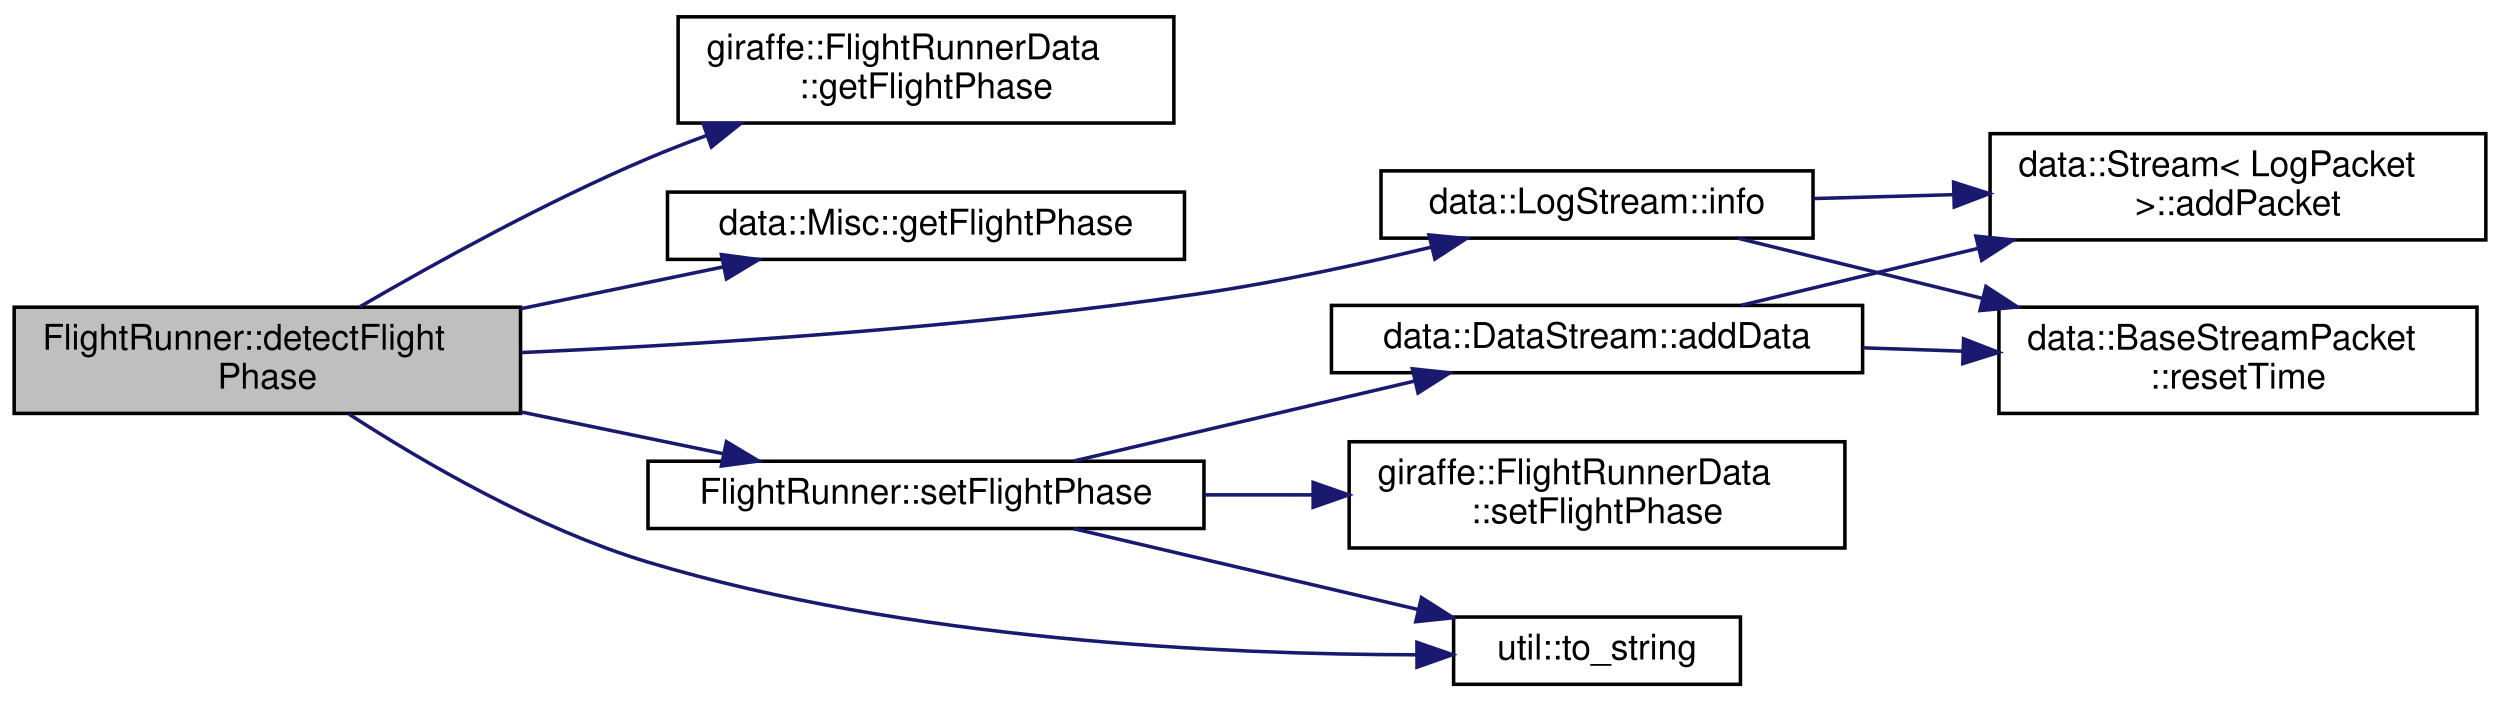
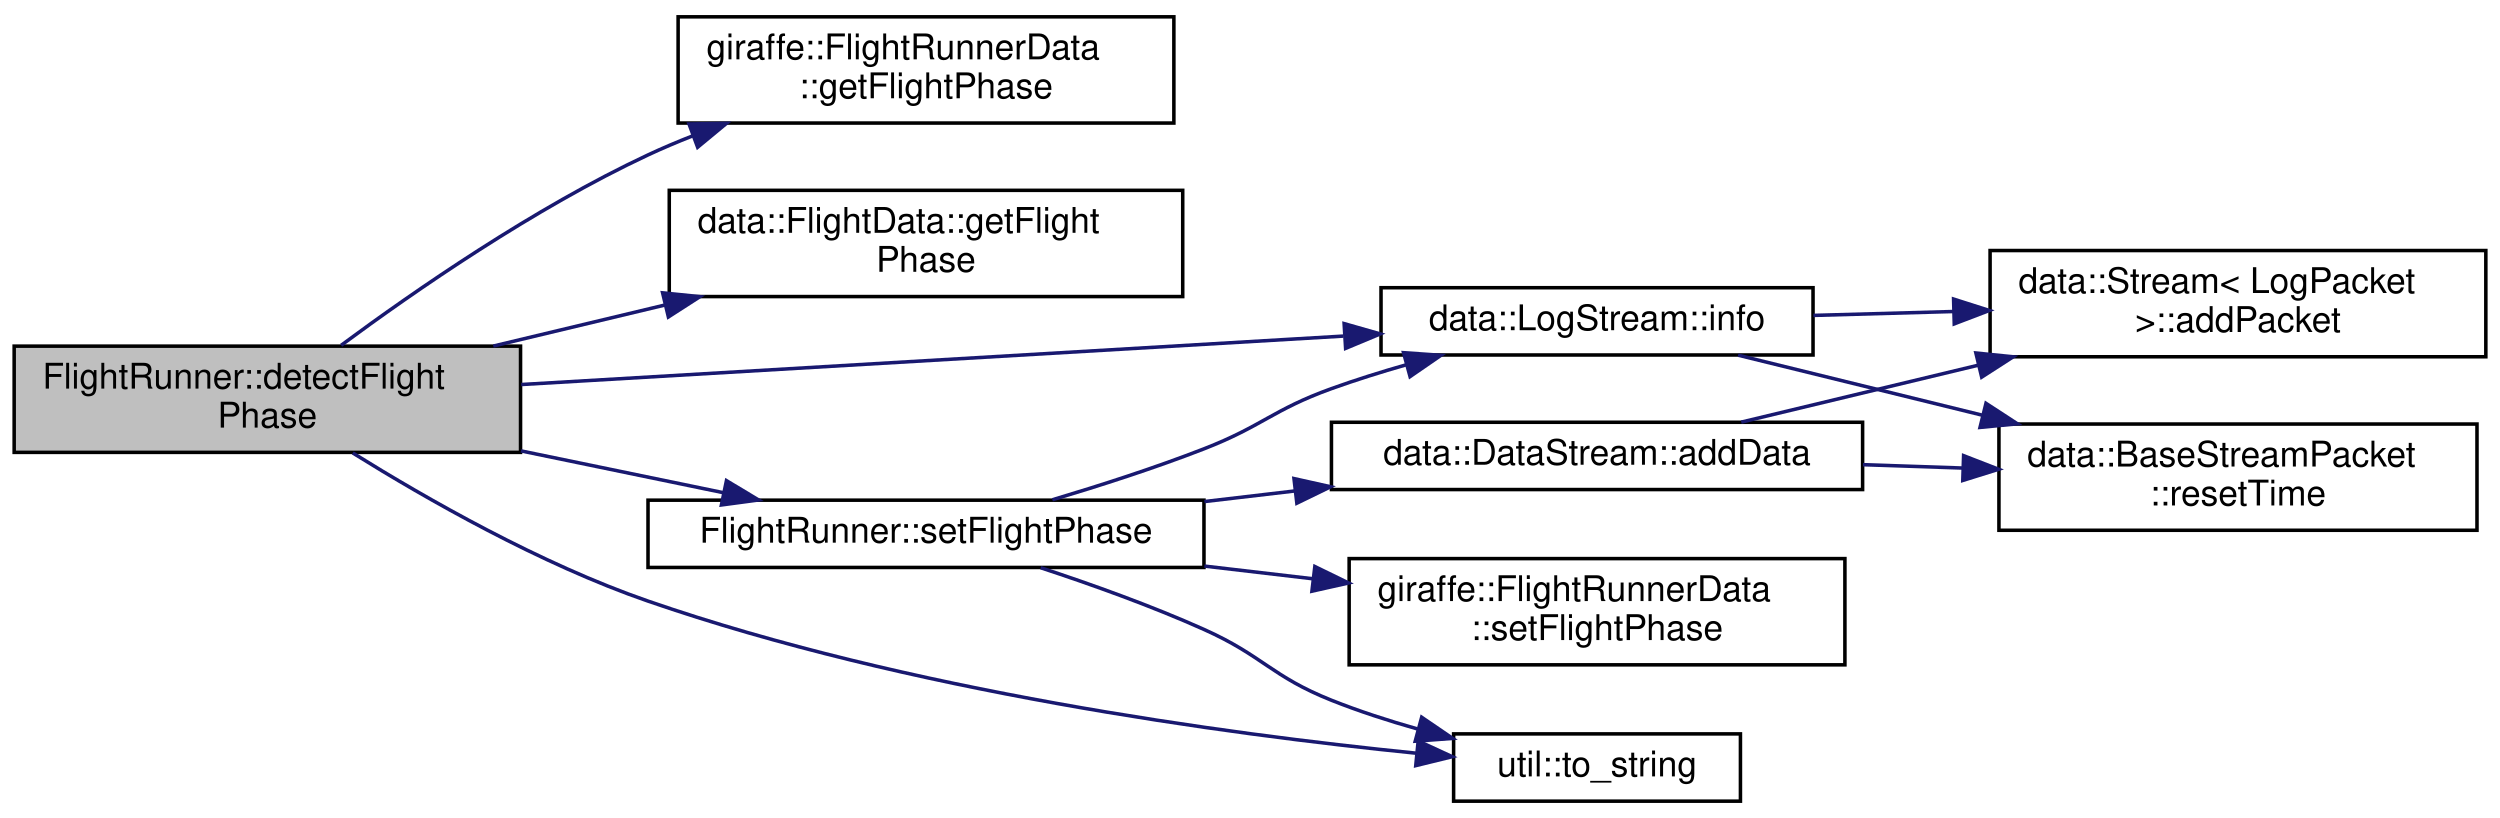
- <svg xmlns="http://www.w3.org/2000/svg" xmlns:xlink="http://www.w3.org/1999/xlink" width="706pt" height="198pt" viewBox="0.00 0.00 706.00 197.50">
-   <g id="graph0" class="graph" transform="scale(1 1) rotate(0) translate(4 193.5)">
+ <svg xmlns="http://www.w3.org/2000/svg" xmlns:xlink="http://www.w3.org/1999/xlink" width="706pt" height="231pt" viewBox="0.00 0.00 706.00 230.50">
+   <g id="graph0" class="graph" transform="scale(1 1) rotate(0) translate(4 226.5)">
    <g id="node1" class="node">
      <g id="a_node1">
        <a xlink:title="Detects the current flight phase and sets it in the shared data. flight_phase.hpp.">
-           <polygon fill="#bfbfbf" stroke="black" points="0,-77 0,-107 143,-107 143,-77 0,-77" />
-           <text text-anchor="start" x="8" y="-95" font-family="Helvetica,sans-Serif" font-size="10.00">FlightRunner::detectFlight</text>
-           <text text-anchor="middle" x="71.5" y="-84" font-family="Helvetica,sans-Serif" font-size="10.00">Phase</text>
+           <polygon fill="#bfbfbf" stroke="black" points="0,-99 0,-129 143,-129 143,-99 0,-99" />
+           <text text-anchor="start" x="8" y="-117" font-family="Helvetica,sans-Serif" font-size="10.00">FlightRunner::detectFlight</text>
+           <text text-anchor="middle" x="71.5" y="-106" font-family="Helvetica,sans-Serif" font-size="10.00">Phase</text>
        </a>
      </g>
    </g>
    <g id="node2" class="node">
      <g id="a_node2">
        <a xlink:href="classgiraffe_1_1FlightRunnerData.html#a6adac9db38e843c2805cad0d212956ef" target="_top" xlink:title=" ">
-           <polygon fill="none" stroke="black" points="187.5,-159 187.5,-189 327.5,-189 327.5,-159 187.5,-159" />
-           <text text-anchor="start" x="195.5" y="-177" font-family="Helvetica,sans-Serif" font-size="10.00">giraffe::FlightRunnerData</text>
-           <text text-anchor="middle" x="257.5" y="-166" font-family="Helvetica,sans-Serif" font-size="10.00">::getFlightPhase</text>
+           <polygon fill="none" stroke="black" points="187.5,-192 187.5,-222 327.5,-222 327.5,-192 187.5,-192" />
+           <text text-anchor="start" x="195.5" y="-210" font-family="Helvetica,sans-Serif" font-size="10.00">giraffe::FlightRunnerData</text>
+           <text text-anchor="middle" x="257.5" y="-199" font-family="Helvetica,sans-Serif" font-size="10.00">::getFlightPhase</text>
        </a>
      </g>
    </g>
    <g id="edge1" class="edge">
-       <path fill="none" stroke="midnightblue" d="M97.69,-107.15C118.88,-119.48 150.24,-136.78 179,-149 184.33,-151.27 189.95,-153.45 195.62,-155.51" />
-       <polygon fill="midnightblue" stroke="midnightblue" points="194.57,-158.86 205.16,-158.88 196.89,-152.25 194.57,-158.86" />
+       <path fill="none" stroke="midnightblue" d="M92.34,-129.24C113.03,-144.55 146.87,-167.97 179,-183 183.06,-184.9 187.3,-186.69 191.62,-188.39" />
+       <polygon fill="midnightblue" stroke="midnightblue" points="190.58,-191.73 201.17,-191.92 193.01,-185.17 190.58,-191.73" />
    </g>
    <g id="node3" class="node">
      <g id="a_node3">
-         <a xlink:href="classdata_1_1Misc.html#aab32b73fe0557f21b4de86093d5baff9" target="_top" xlink:title="Get the current flight phase.">
-           <polygon fill="none" stroke="black" points="184.5,-120.5 184.5,-139.5 330.5,-139.5 330.5,-120.5 184.5,-120.5" />
-           <text text-anchor="middle" x="257.5" y="-127.5" font-family="Helvetica,sans-Serif" font-size="10.00">data::Misc::getFlightPhase</text>
+         <a xlink:href="classdata_1_1FlightData.html#a66c0ae403e8e6959292ee73dbd2ea34d" target="_top" xlink:title="Get the current flight phase.">
+           <polygon fill="none" stroke="black" points="185,-143 185,-173 330,-173 330,-143 185,-143" />
+           <text text-anchor="start" x="193" y="-161" font-family="Helvetica,sans-Serif" font-size="10.00">data::FlightData::getFlight</text>
+           <text text-anchor="middle" x="257.5" y="-150" font-family="Helvetica,sans-Serif" font-size="10.00">Phase</text>
        </a>
      </g>
    </g>
    <g id="edge2" class="edge">
-       <path fill="none" stroke="midnightblue" d="M143.11,-106.58C162.01,-110.49 182.18,-114.65 200.19,-118.37" />
-       <polygon fill="midnightblue" stroke="midnightblue" points="199.73,-121.85 210.23,-120.44 201.15,-114.99 199.73,-121.85" />
+       <path fill="none" stroke="midnightblue" d="M135.31,-129.02C150.91,-132.75 167.77,-136.78 183.8,-140.62" />
+       <polygon fill="midnightblue" stroke="midnightblue" points="183.12,-144.05 193.66,-142.97 184.75,-137.24 183.12,-144.05" />
    </g>
    <g id="node4" class="node">
      <g id="a_node4">
        <a xlink:href="classdata_1_1LogStream.html#a02c18d6e5c9697b4943ba9fb630ca0c9" target="_top" xlink:title=" ">
          <polygon fill="none" stroke="black" points="386,-126.5 386,-145.5 508,-145.5 508,-126.5 386,-126.5" />
          <text text-anchor="middle" x="447" y="-133.5" font-family="Helvetica,sans-Serif" font-size="10.00">data::LogStream::info</text>
        </a>
      </g>
    </g>
    <g id="edge3" class="edge">
-       <path fill="none" stroke="midnightblue" d="M143.28,-94.19C196.51,-96.55 271.13,-101.35 336,-111 357.28,-114.17 380.55,-119.22 400.19,-123.96" />
-       <polygon fill="midnightblue" stroke="midnightblue" points="399.55,-127.4 410.09,-126.39 401.22,-120.61 399.55,-127.4" />
+       <path fill="none" stroke="midnightblue" d="M143.19,-118.16C209.74,-122.08 308.86,-127.92 375.39,-131.84" />
+       <polygon fill="midnightblue" stroke="midnightblue" points="375.58,-135.36 385.77,-132.45 376,-128.37 375.58,-135.36" />
    </g>
    <g id="node7" class="node">
      <g id="a_node7">
        <a xlink:href="classFlightRunner.html#a9a583807049320acfbeebaf634430f88" target="_top" xlink:title=" ">
-           <polygon fill="none" stroke="black" points="179,-44.5 179,-63.5 336,-63.5 336,-44.5 179,-44.5" />
-           <text text-anchor="middle" x="257.5" y="-51.5" font-family="Helvetica,sans-Serif" font-size="10.00">FlightRunner::setFlightPhase</text>
+           <polygon fill="none" stroke="black" points="179,-66.5 179,-85.5 336,-85.5 336,-66.5 179,-66.5" />
+           <text text-anchor="middle" x="257.5" y="-73.5" font-family="Helvetica,sans-Serif" font-size="10.00">FlightRunner::setFlightPhase</text>
        </a>
      </g>
    </g>
    <g id="edge6" class="edge">
-       <path fill="none" stroke="midnightblue" d="M143.11,-77.42C162.01,-73.51 182.18,-69.35 200.19,-65.63" />
-       <polygon fill="midnightblue" stroke="midnightblue" points="201.15,-69.01 210.23,-63.56 199.73,-62.15 201.15,-69.01" />
+       <path fill="none" stroke="midnightblue" d="M143.11,-99.42C162.01,-95.51 182.18,-91.35 200.19,-87.63" />
+       <polygon fill="midnightblue" stroke="midnightblue" points="201.15,-91.01 210.23,-85.56 199.73,-84.15 201.15,-91.01" />
    </g>
    <g id="node10" class="node">
      <g id="a_node10">
        <a xlink:href="namespaceutil.html#a8e9635f6a41c035d331ddaeb62259ba6" target="_top" xlink:title="Converts a flight phase to a string.">
          <polygon fill="none" stroke="black" points="406.5,-0.5 406.5,-19.5 487.5,-19.5 487.5,-0.5 406.5,-0.5" />
          <text text-anchor="middle" x="447" y="-7.5" font-family="Helvetica,sans-Serif" font-size="10.00">util::to_string</text>
        </a>
      </g>
    </g>
-     <g id="edge12" class="edge">
-       <path fill="none" stroke="midnightblue" d="M94.62,-76.76C115.4,-63.29 147.87,-44.37 179,-35 252.29,-12.94 341.57,-8.9 396.07,-8.84" />
-       <polygon fill="midnightblue" stroke="midnightblue" points="396.14,-12.34 406.16,-8.87 396.17,-5.34 396.14,-12.34" />
+     <g id="edge13" class="edge">
+       <path fill="none" stroke="midnightblue" d="M95.62,-98.83C116.56,-85.8 148.67,-67.48 179,-57 252.13,-31.72 341.45,-19.52 396,-14.04" />
+       <polygon fill="midnightblue" stroke="midnightblue" points="396.49,-17.5 406.11,-13.06 395.81,-10.54 396.49,-17.5" />
    </g>
    <g id="node5" class="node">
      <g id="a_node5">
        <a xlink:href="classdata_1_1Stream.html#a1ff9a93190dbecdc2ffa27deaaa4266a" target="_top" xlink:title=" ">
          <polygon fill="none" stroke="black" points="558,-126 558,-156 698,-156 698,-126 558,-126" />
          <text text-anchor="start" x="566" y="-144" font-family="Helvetica,sans-Serif" font-size="10.00">data::Stream&lt; LogPacket</text>
          <text text-anchor="middle" x="628" y="-133" font-family="Helvetica,sans-Serif" font-size="10.00"> &gt;::addPacket</text>
        </a>
      </g>
    </g>
    <g id="edge4" class="edge">
      <path fill="none" stroke="midnightblue" d="M508.1,-137.68C520.81,-138.03 534.41,-138.41 547.7,-138.78" />
      <polygon fill="midnightblue" stroke="midnightblue" points="547.69,-142.29 557.78,-139.07 547.88,-135.29 547.69,-142.29" />
    </g>
    <g id="node6" class="node">
      <g id="a_node6">
        <a xlink:href="structdata_1_1BaseStreamPacket.html#a140b2f54f93715d9229e1847bc1219b2" target="_top" xlink:title=" ">
          <polygon fill="none" stroke="black" points="560.5,-77 560.5,-107 695.5,-107 695.5,-77 560.5,-77" />
          <text text-anchor="start" x="568.5" y="-95" font-family="Helvetica,sans-Serif" font-size="10.00">data::BaseStreamPacket</text>
          <text text-anchor="middle" x="628" y="-84" font-family="Helvetica,sans-Serif" font-size="10.00">::resetTime</text>
        </a>
      </g>
    </g>
    <g id="edge5" class="edge">
      <path fill="none" stroke="midnightblue" d="M486.84,-126.45C506.99,-121.5 532.26,-115.29 555.76,-109.51" />
      <polygon fill="midnightblue" stroke="midnightblue" points="556.84,-112.85 565.71,-107.07 555.16,-106.05 556.84,-112.85" />
    </g>
+     <g id="edge10" class="edge">
+       <path fill="none" stroke="midnightblue" d="M293.19,-85.61C306.7,-89.64 322.22,-94.64 336,-100 352.49,-106.41 355.36,-110.99 372,-117 378.78,-119.44 386.01,-121.71 393.2,-123.76" />
+       <polygon fill="midnightblue" stroke="midnightblue" points="392.36,-127.15 402.93,-126.41 394.2,-120.4 392.36,-127.15" />
+     </g>
    <g id="node8" class="node">
      <g id="a_node8">
        <a xlink:href="classdata_1_1DataStream.html#a0eef16fa96084fe72dcc3f3ef8cf0bac" target="_top" xlink:title=" ">
          <polygon fill="none" stroke="black" points="372,-88.5 372,-107.5 522,-107.5 522,-88.5 372,-88.5" />
          <text text-anchor="middle" x="447" y="-95.5" font-family="Helvetica,sans-Serif" font-size="10.00">data::DataStream::addData</text>
        </a>
      </g>
    </g>
    <g id="edge7" class="edge">
-       <path fill="none" stroke="midnightblue" d="M299.18,-63.55C327.44,-70.18 365.29,-79.06 395.48,-86.14" />
-       <polygon fill="midnightblue" stroke="midnightblue" points="394.86,-89.59 405.39,-88.47 396.46,-82.78 394.86,-89.59" />
+       <path fill="none" stroke="midnightblue" d="M336.12,-85.11C344.59,-86.1 353.24,-87.12 361.79,-88.12" />
+       <polygon fill="midnightblue" stroke="midnightblue" points="361.42,-91.6 371.76,-89.29 362.23,-84.65 361.42,-91.6" />
    </g>
    <g id="node9" class="node">
      <g id="a_node9">
        <a xlink:href="classgiraffe_1_1FlightRunnerData.html#ac2b08f44adf4ed3ab384cd8e5c947578" target="_top" xlink:title=" ">
          <polygon fill="none" stroke="black" points="377,-39 377,-69 517,-69 517,-39 377,-39" />
          <text text-anchor="start" x="385" y="-57" font-family="Helvetica,sans-Serif" font-size="10.00">giraffe::FlightRunnerData</text>
          <text text-anchor="middle" x="447" y="-46" font-family="Helvetica,sans-Serif" font-size="10.00">::setFlightPhase</text>
        </a>
      </g>
    </g>
-     <g id="edge10" class="edge">
-       <path fill="none" stroke="midnightblue" d="M336.12,-54C346.24,-54 356.63,-54 366.78,-54" />
-       <polygon fill="midnightblue" stroke="midnightblue" points="366.83,-57.5 376.83,-54 366.83,-50.5 366.83,-57.5" />
+     <g id="edge11" class="edge">
+       <path fill="none" stroke="midnightblue" d="M336.12,-66.89C346.24,-65.7 356.63,-64.49 366.78,-63.3" />
+       <polygon fill="midnightblue" stroke="midnightblue" points="367.31,-66.76 376.83,-62.12 366.49,-59.8 367.31,-66.76" />
    </g>
-     <g id="edge11" class="edge">
-       <path fill="none" stroke="midnightblue" d="M299.18,-44.45C327.73,-37.75 366.06,-28.76 396.4,-21.64" />
-       <polygon fill="midnightblue" stroke="midnightblue" points="397.42,-24.99 406.36,-19.3 395.82,-18.18 397.42,-24.99" />
+     <g id="edge12" class="edge">
+       <path fill="none" stroke="midnightblue" d="M289.9,-66.42C304.19,-61.72 321.18,-55.64 336,-49 352.7,-41.52 355,-35.78 372,-29 379.71,-25.93 388.07,-23.22 396.3,-20.89" />
+       <polygon fill="midnightblue" stroke="midnightblue" points="397.48,-24.2 406.23,-18.23 395.66,-17.44 397.48,-24.2" />
    </g>
    <g id="edge8" class="edge">
      <path fill="none" stroke="midnightblue" d="M487.73,-107.54C507.37,-112.26 531.72,-118.11 554.53,-123.59" />
      <polygon fill="midnightblue" stroke="midnightblue" points="553.99,-127.06 564.53,-125.99 555.63,-120.25 553.99,-127.06" />
    </g>
    <g id="edge9" class="edge">
      <path fill="none" stroke="midnightblue" d="M522.1,-95.52C531.42,-95.2 540.98,-94.88 550.34,-94.57" />
      <polygon fill="midnightblue" stroke="midnightblue" points="550.52,-98.07 560.4,-94.23 550.29,-91.07 550.52,-98.07" />
    </g>
  </g>
</svg>
